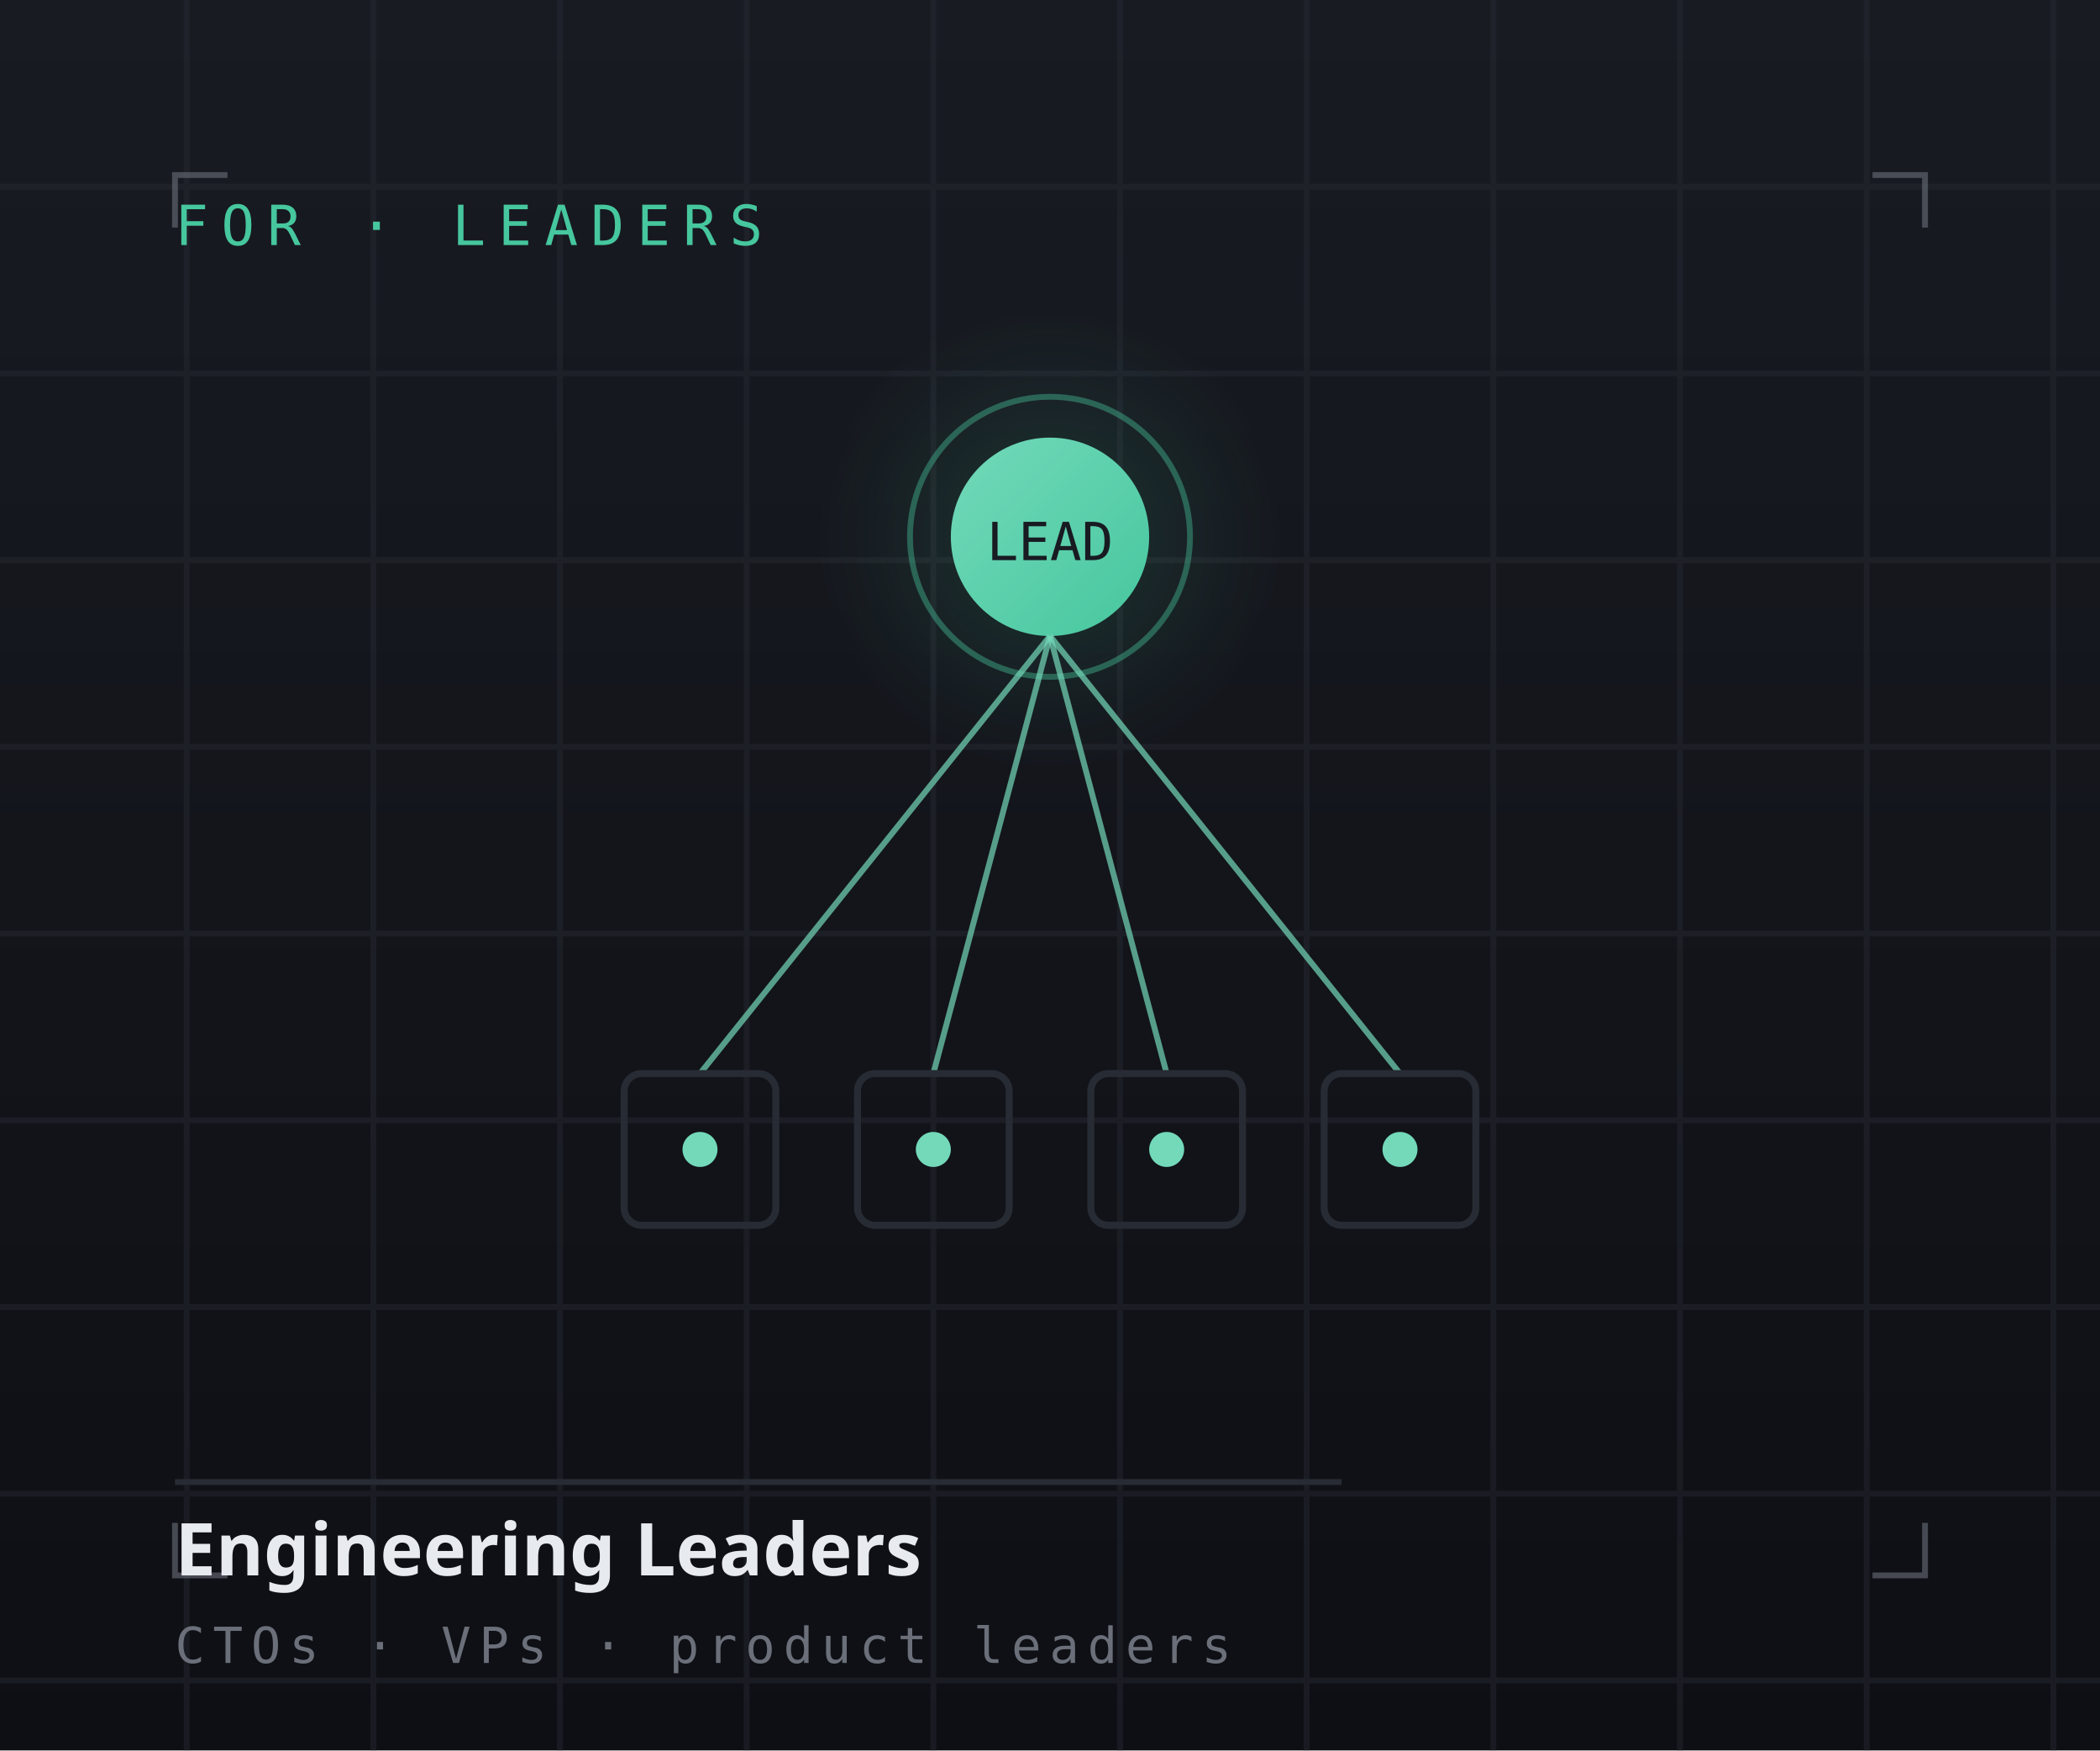
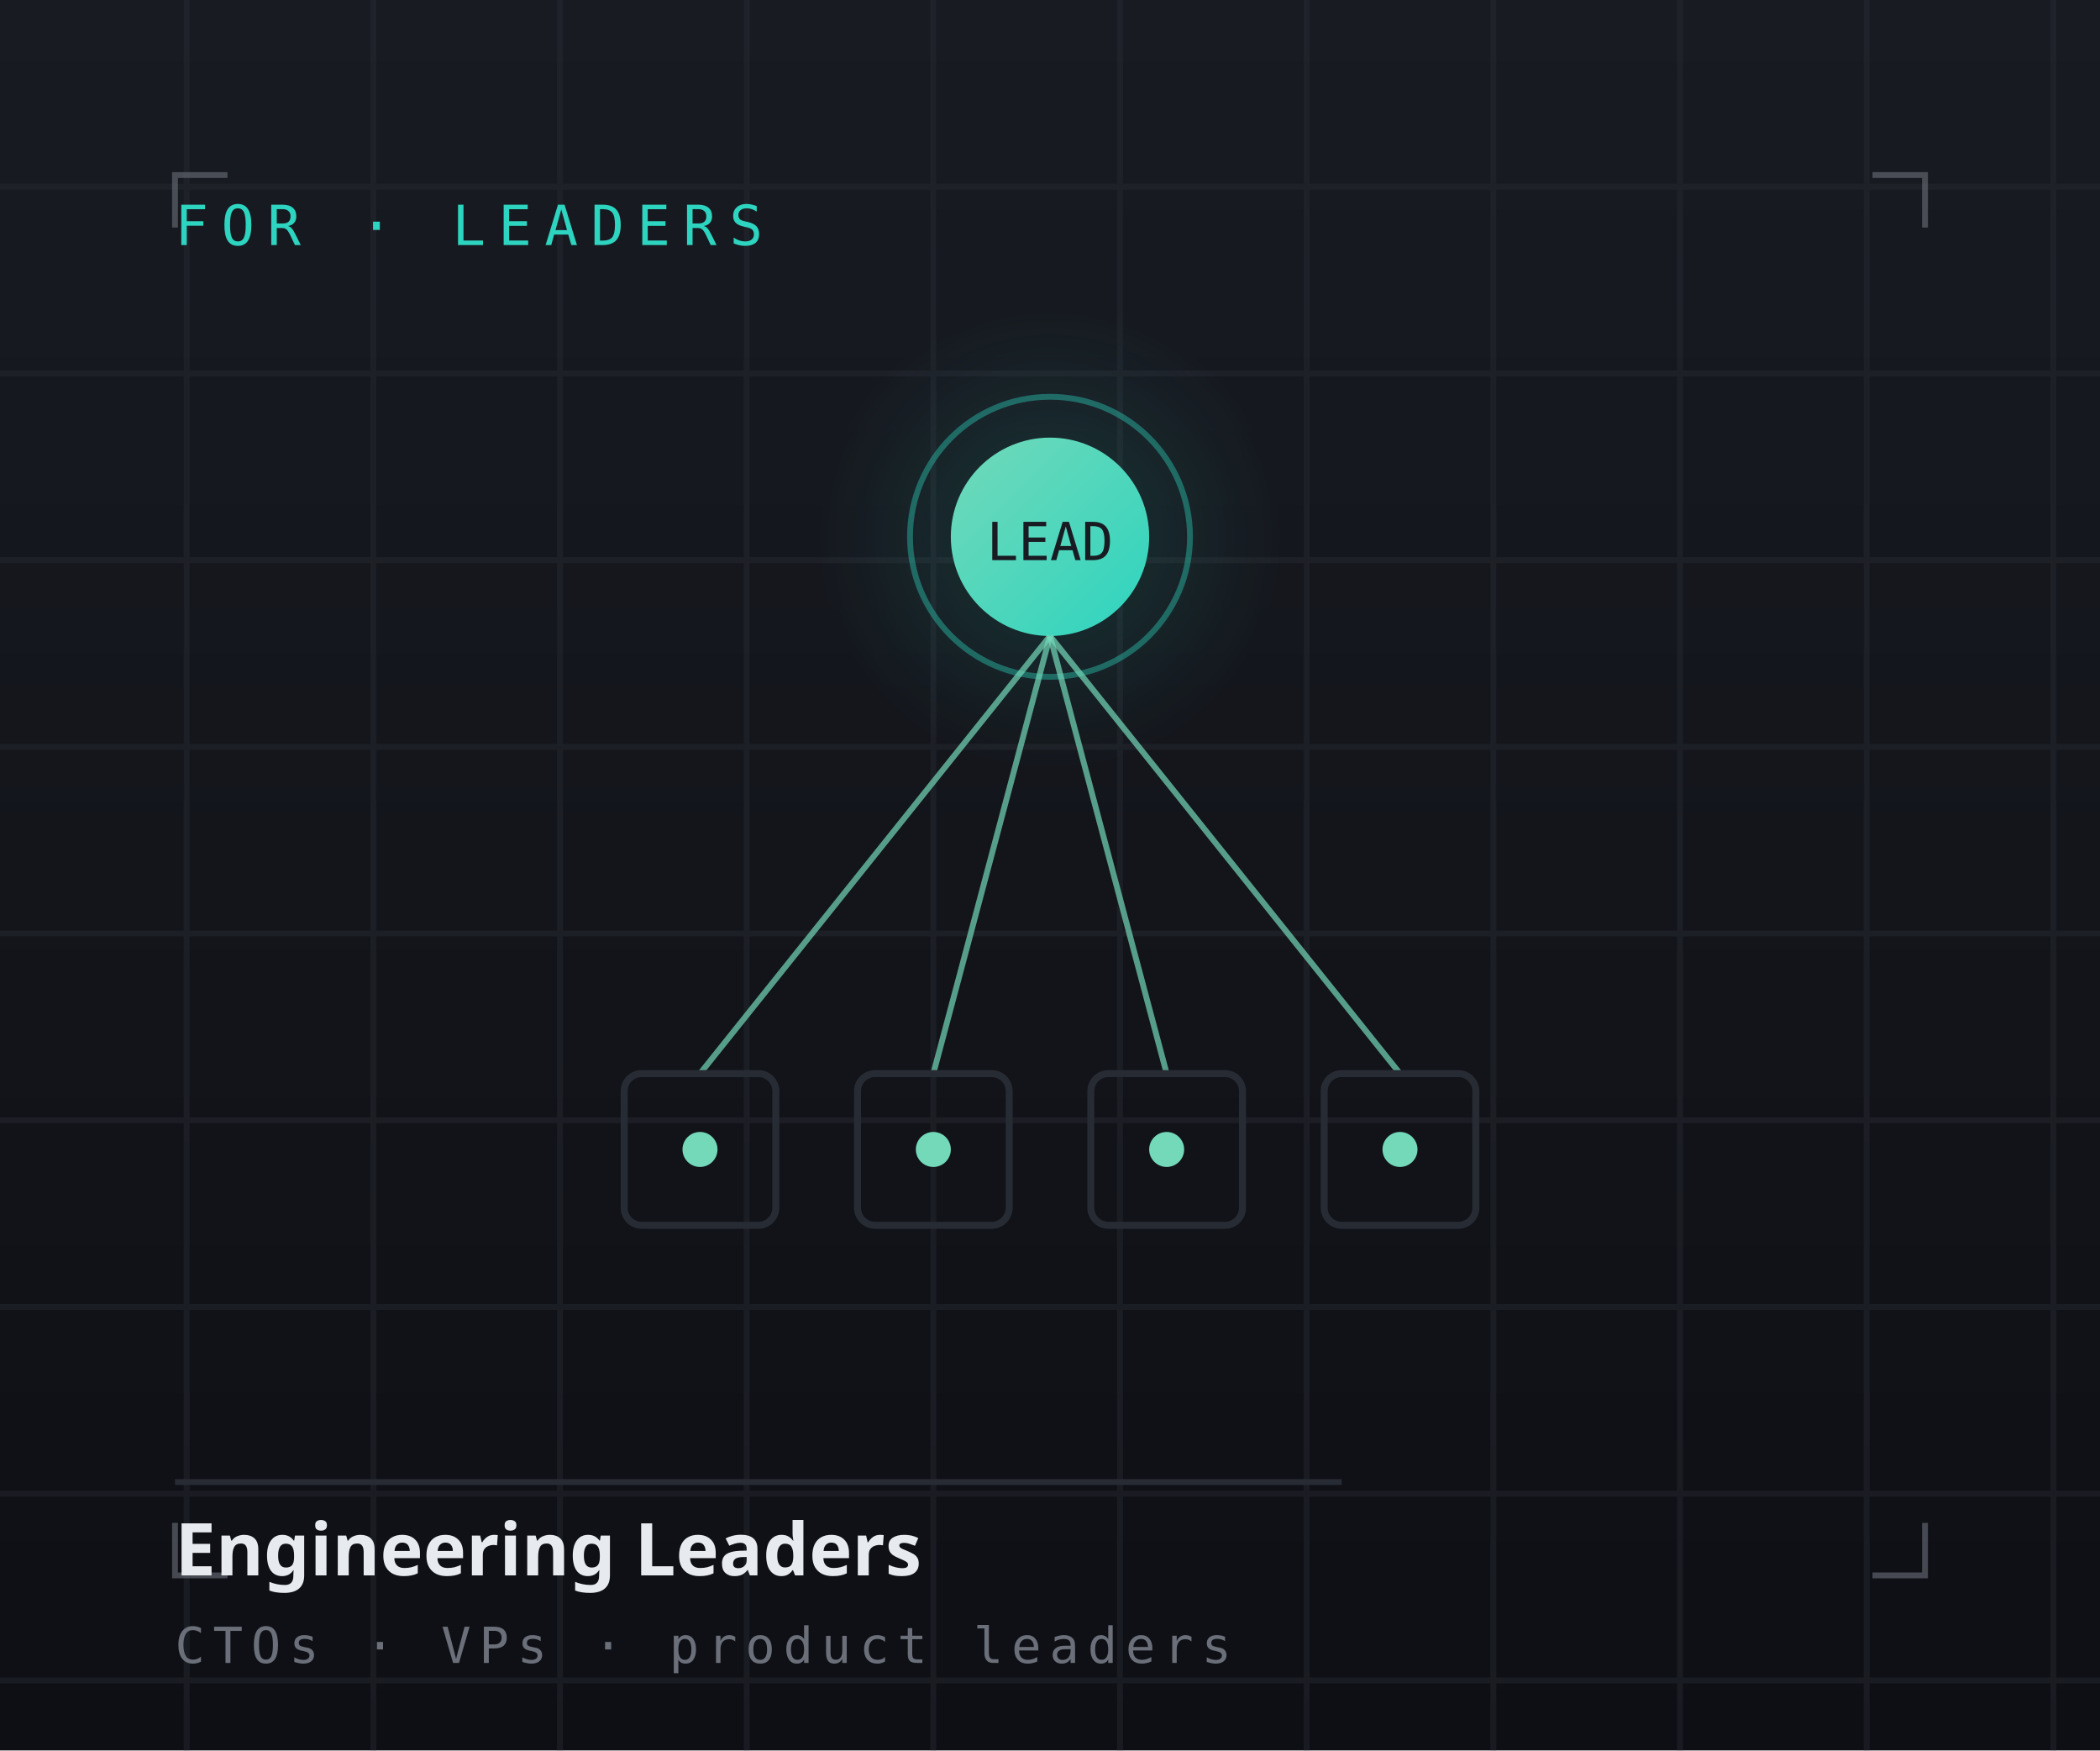
<svg xmlns="http://www.w3.org/2000/svg" viewBox="0 0 360 300" font-family="'Manrope','Segoe UI',system-ui,sans-serif">
  <defs>
    <linearGradient id="pg" x1="0" y1="0" x2="0" y2="1">
      <stop offset="0" stop-color="#181B22" />
      <stop offset="1" stop-color="#0E0F14" />
    </linearGradient>
    <linearGradient id="acc" x1="0" y1="0" x2="1" y2="1">
      <stop offset="0" stop-color="#73D9B9" />
-       <stop offset="1" stop-color="#46C79E" />
+       <stop offset="1" stop-color="#2dd4bf" />
    </linearGradient>
    <radialGradient id="halo" cx="0.5" cy="0.5" r="0.5">
-       <stop offset="0" stop-color="#46C79E" stop-opacity="0.16" />
-       <stop offset="1" stop-color="#46C79E" stop-opacity="0" />
+       <stop offset="0" stop-color="#2dd4bf" stop-opacity="0.16" />
+       <stop offset="1" stop-color="#2dd4bf" stop-opacity="0" />
    </radialGradient>
    <filter id="sh" x="-30%" y="-30%" width="160%" height="160%">
      <feGaussianBlur in="SourceAlpha" stdDeviation="5" />
      <feOffset dy="7" />
      <feComponentTransfer>
        <feFuncA type="linear" slope="0.10" />
      </feComponentTransfer>
      <feMerge>
        <feMergeNode />
        <feMergeNode in="SourceGraphic" />
      </feMerge>
    </filter>
  </defs>
  <rect width="360" height="300" fill="url(#pg)" />
  <g stroke="#272B34" stroke-width="1" opacity="0.45">
    <line x1="32" y1="0" x2="32" y2="300" />
    <line x1="64" y1="0" x2="64" y2="300" />
    <line x1="96" y1="0" x2="96" y2="300" />
    <line x1="128" y1="0" x2="128" y2="300" />
    <line x1="160" y1="0" x2="160" y2="300" />
    <line x1="192" y1="0" x2="192" y2="300" />
    <line x1="224" y1="0" x2="224" y2="300" />
    <line x1="256" y1="0" x2="256" y2="300" />
    <line x1="288" y1="0" x2="288" y2="300" />
    <line x1="320" y1="0" x2="320" y2="300" />
    <line x1="352" y1="0" x2="352" y2="300" />
    <line x1="0" y1="32" x2="360" y2="32" />
    <line x1="0" y1="64" x2="360" y2="64" />
    <line x1="0" y1="96" x2="360" y2="96" />
    <line x1="0" y1="128" x2="360" y2="128" />
    <line x1="0" y1="160" x2="360" y2="160" />
    <line x1="0" y1="192" x2="360" y2="192" />
    <line x1="0" y1="224" x2="360" y2="224" />
    <line x1="0" y1="256" x2="360" y2="256" />
    <line x1="0" y1="288" x2="360" y2="288" />
  </g>
  <g stroke="#6A6F79" stroke-width="1" opacity="0.6" fill="none">
    <path d="M30 39 V30 H39" />
    <path d="M321 30 H330 V39" />
    <path d="M30 261 V270 H39" />
    <path d="M330 261 V270 H321" />
  </g>
-   <text x="30" y="42" font-family="'JetBrains Mono','SFMono-Regular',ui-monospace,monospace" font-size="9.5" letter-spacing="2.2" fill="#46C79E">FOR · LEADERS</text>
+   <text x="30" y="42" font-family="'JetBrains Mono','SFMono-Regular',ui-monospace,monospace" font-size="9.5" letter-spacing="2.2" fill="#2dd4bf">FOR · LEADERS</text>
  <circle cx="180" cy="92" r="40" fill="url(#halo)" />
-   <circle cx="180" cy="92" r="24" fill="none" stroke="#46C79E" stroke-width="1" opacity="0.4" />
+   <circle cx="180" cy="92" r="24" fill="none" stroke="#2dd4bf" stroke-width="1" opacity="0.4" />
  <circle cx="180" cy="92" r="17" fill="url(#acc)" />
  <text x="180" y="96" text-anchor="middle" font-family="'JetBrains Mono','SFMono-Regular',ui-monospace,monospace" font-size="9" fill="#181B22">LEAD</text>
  <line x1="180" y1="109" x2="120" y2="184" stroke="#73D9B9" stroke-width="1" opacity="0.7" />
  <rect x="107" y="184" width="26" height="26" rx="3" fill="none" stroke="#272B34" stroke-width="1.2" />
  <circle cx="120" cy="197" r="3" fill="#73D9B9" />
  <line x1="180" y1="109" x2="160" y2="184" stroke="#73D9B9" stroke-width="1" opacity="0.7" />
  <rect x="147" y="184" width="26" height="26" rx="3" fill="none" stroke="#272B34" stroke-width="1.2" />
  <circle cx="160" cy="197" r="3" fill="#73D9B9" />
  <line x1="180" y1="109" x2="200" y2="184" stroke="#73D9B9" stroke-width="1" opacity="0.7" />
  <rect x="187" y="184" width="26" height="26" rx="3" fill="none" stroke="#272B34" stroke-width="1.2" />
  <circle cx="200" cy="197" r="3" fill="#73D9B9" />
  <line x1="180" y1="109" x2="240" y2="184" stroke="#73D9B9" stroke-width="1" opacity="0.7" />
  <rect x="227" y="184" width="26" height="26" rx="3" fill="none" stroke="#272B34" stroke-width="1.2" />
  <circle cx="240" cy="197" r="3" fill="#73D9B9" />
  <line x1="30" y1="254" x2="230" y2="254" stroke="#272B34" stroke-width="1" />
  <text x="30" y="270" font-family="'Manrope','Segoe UI',system-ui,sans-serif" font-size="12.5" font-weight="600" fill="#E7EAEF">Engineering Leaders</text>
  <text x="30" y="285" font-family="'JetBrains Mono','SFMono-Regular',ui-monospace,monospace" font-size="8.5" letter-spacing="1.4" fill="#6A6F79">CTOs · VPs · product leaders</text>
</svg>
